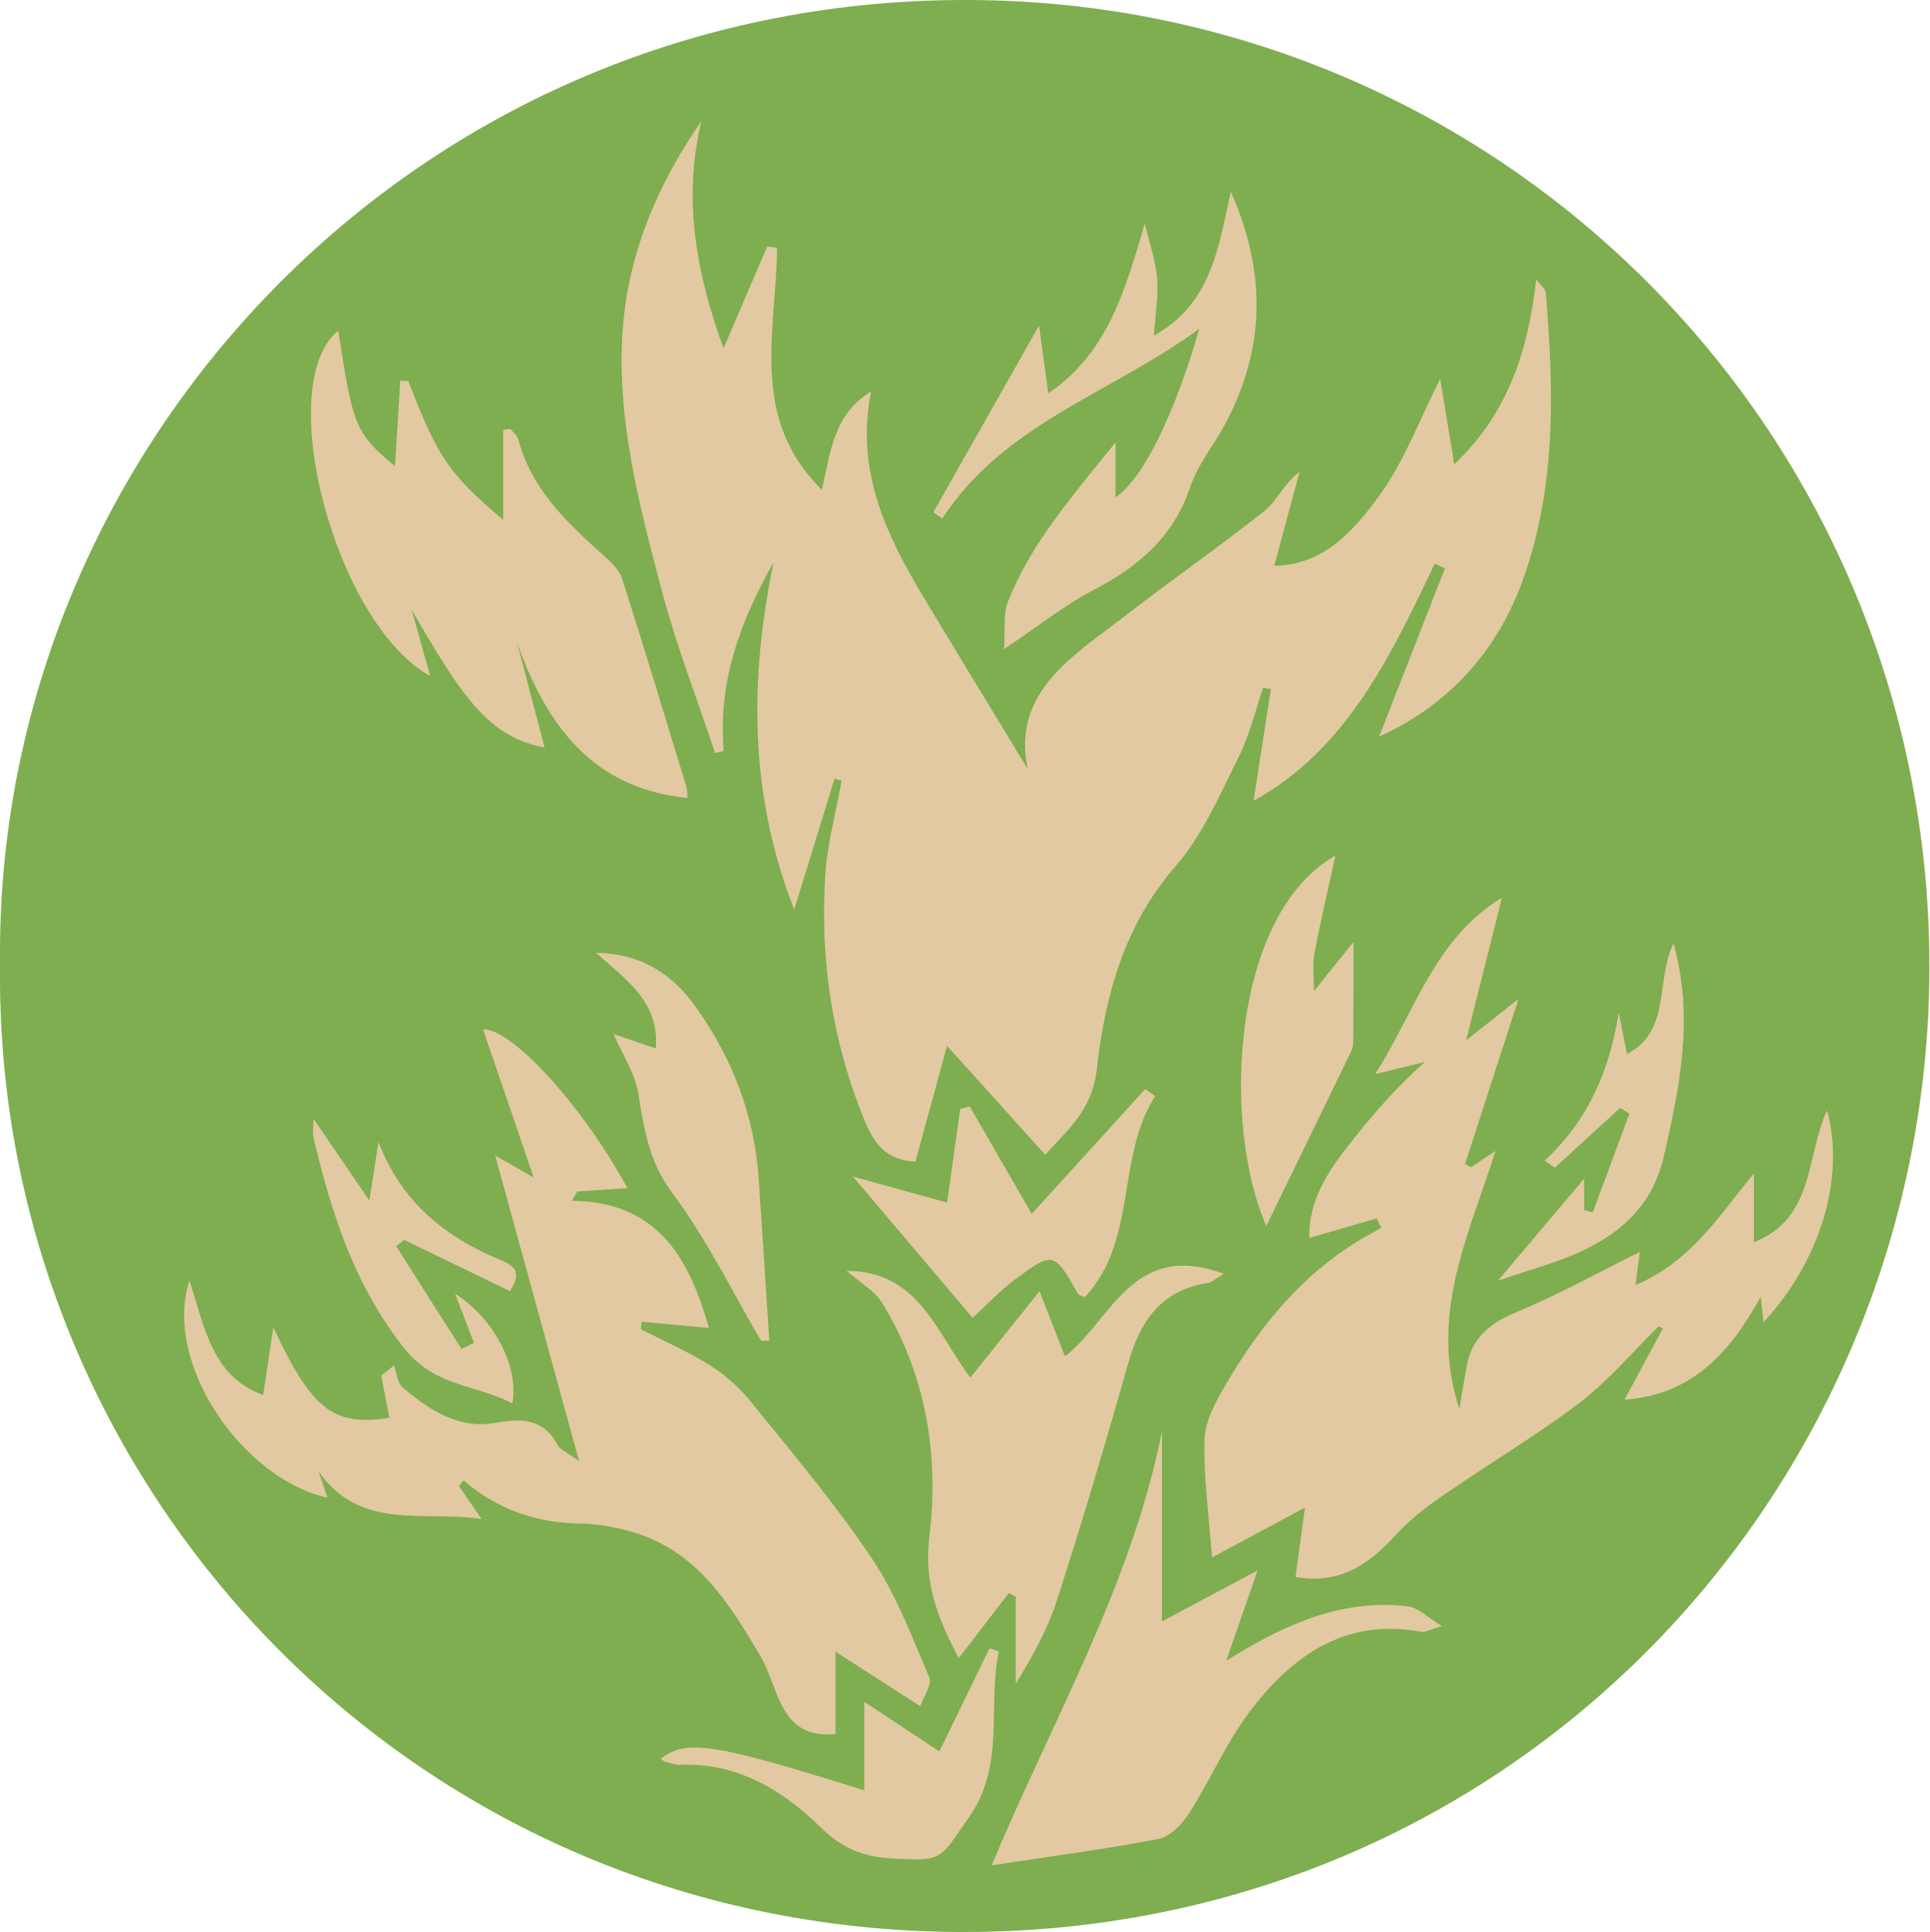
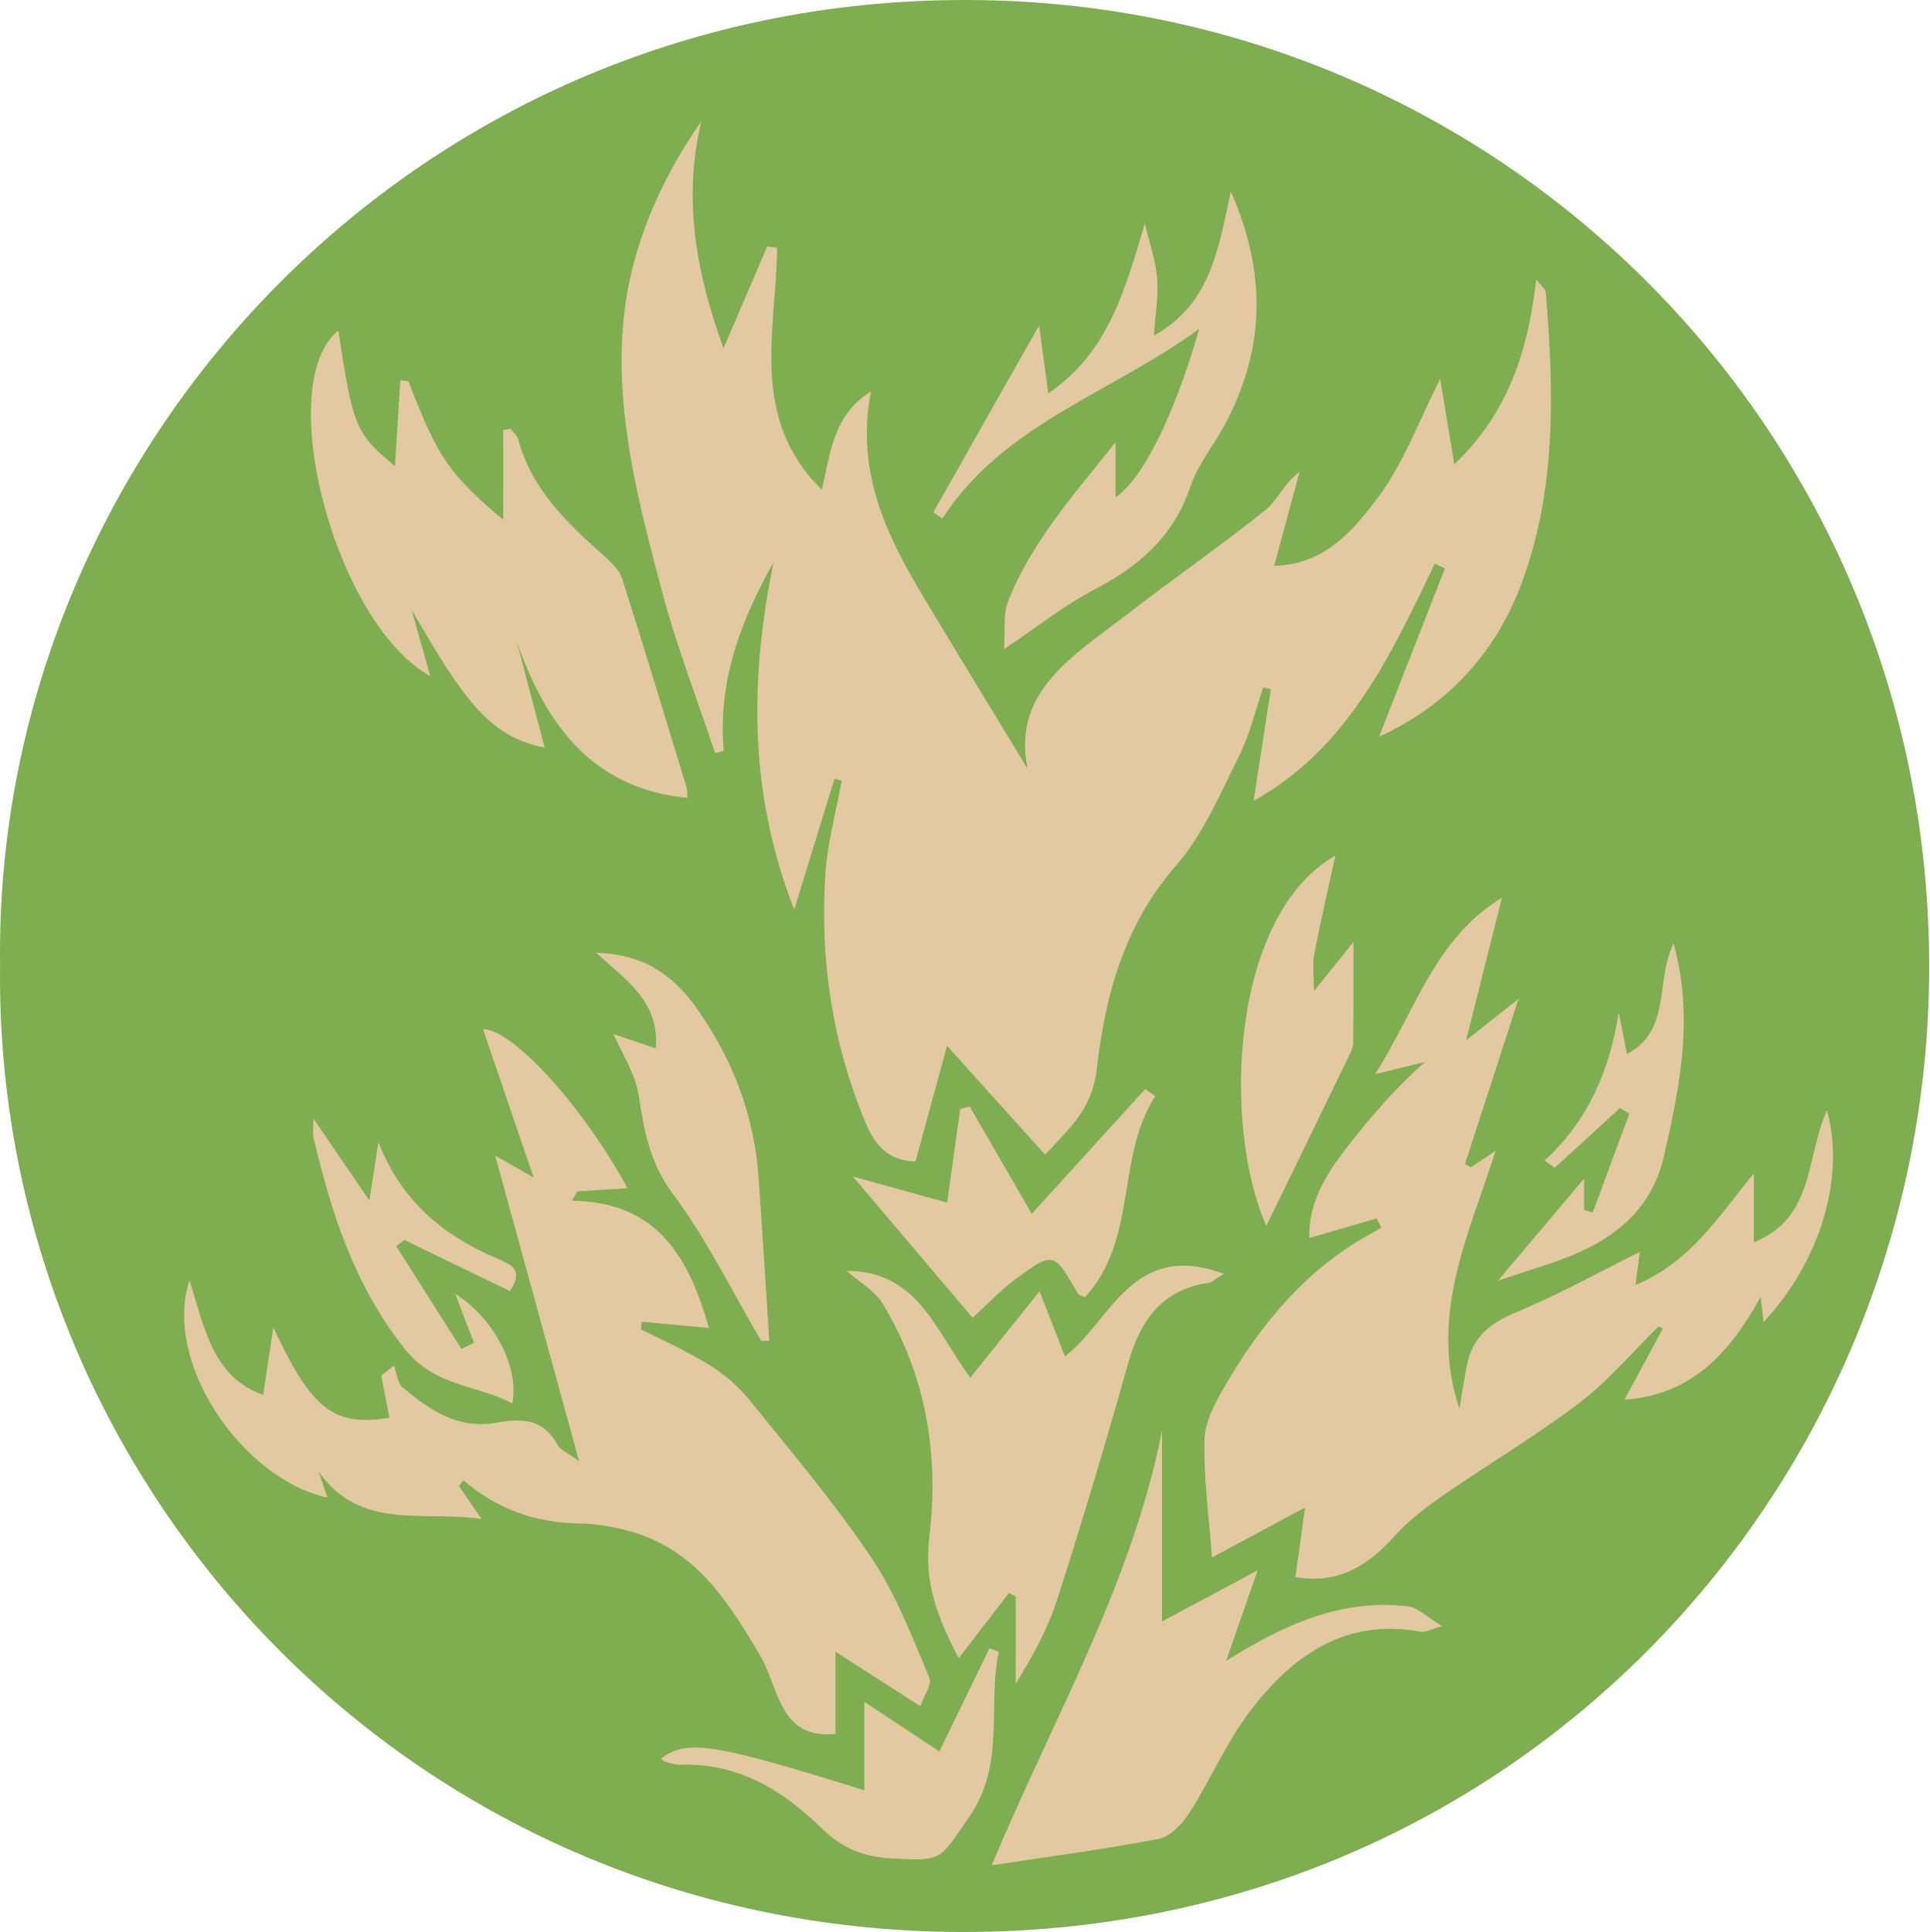
<svg xmlns="http://www.w3.org/2000/svg" viewBox="0 0 1023 1024">
-   <circle cx="511.5" cy="512.0" r="511.5" fill="#e2c9a2" />
+   <circle cx="511.5" cy="512.0" r="508.5" fill="#e2c9a2" />
  <path d="M794.153 678.78c9.569-3.135 17.18-5.689 24.791-8.137 30.009-9.63 55.577-24.541 63.218-58.031 8.357-36.502 15.999-73.221 5.063-112.551-9.724 19.602-1.083 46.35-24.697 58.59-1.585-8.049-2.95-14.974-4.35-21.901-4.843 30.476-16.123 57.006-39.329 78.41 1.805 1.303 3.637 2.545 5.407 3.787 11.556-10.562 23.113-21.125 34.608-31.687 1.673 1.021 3.293 2.052 4.94 3.012-6.464 17.459-12.924 34.887-19.386 52.314-1.523-0.44-3.073-0.793-4.597-1.18v-16.714c-14.352 16.962-28.673 33.955-45.666 54.086zM251.313 711.769c-2.237 1.057-4.438 2.113-6.684 3.197-11.556-18.174-23.081-36.316-34.576-54.458 1.4-1.118 2.8-2.202 4.192-3.355 18.639 9.009 37.309 18.049 56.073 27.151 8.137-12.115-0.44-14.476-7.547-17.583-28.146-12.178-50.141-30.289-62.132-61.448-1.339 8.884-2.765 17.77-4.843 31.003-11.122-16.279-20.255-29.667-29.575-43.336 0 3.663-0.704 7.265 0.088 10.531 9.506 39.826 21.56 77.726 48.059 111.215 16.31 20.596 38.055 18.981 57.223 29.14 3.787-19.386-9.817-45.232-30.289-58.093 3.787 9.848 6.869 17.925 9.972 26.033zM458.203 902.011v46.91c-79.931-25.071-94.346-27.276-107.86-16.714 0.881 0.616 1.647 1.427 2.58 1.647 2.545 0.616 5.16 1.585 7.732 1.523 30.6-1.18 54.458 13.576 74.961 33.676 10.998 10.717 22.306 15.129 37.31 15.967 27.121 1.488 24.946 0.898 40.727-21.746 19.634-28.115 9.724-58.807 15.875-87.885-1.647-0.616-3.32-1.18-4.94-1.805-8.639 17.77-17.241 35.508-26.561 54.707-12.8-8.454-24.387-16.092-39.827-26.282zM707.969 453.452c-55.918 31.843-59.988 143.803-36.627 196.305 14.787-30.321 29.73-61.076 44.641-91.862 0.881-1.735 1.462-3.76 1.462-5.653 0.088-17.21 0.063-34.452 0.063-52.967-6.12 7.644-12.924 16.061-20.907 26.033 0-7.582-0.898-13.794 0.176-19.634 3.232-17.148 7.239-34.11 11.184-52.221zM316.035 504.959c15.222 13.98 33.738 25.753 31.625 50.699-8.049-2.73-15.688-5.284-22.398-7.582 4.57 10.5 11.432 20.815 13.234 31.936 2.95 18.701 5.592 35.757 17.894 52.252 18.174 24.325 31.656 52.097 47.158 78.441 1.4 0 2.827-0.063 4.289-0.088-1.867-28.736-3.637-57.472-5.653-86.177-2.298-33.303-13.67-62.939-33.023-90.308-13.11-18.577-29.512-28.518-53.122-29.171zM452.136 623.571c21.001 24.791 42.654 50.326 63.498 74.9 8.11-7.397 14.476-14.29 21.839-19.82 21.031-15.626 21.187-15.409 34.079 7.177 0.44 0.704 1.832 0.898 3.575 1.744 28.146-30.352 16.34-73.968 37.31-106.618-1.805-1.242-3.54-2.483-5.31-3.725-19.82 21.808-39.639 43.616-60.143 66.138-11.463-19.881-22.181-38.397-32.898-56.943-1.708 0.528-3.417 0.933-5.063 1.427-2.202 15.72-4.412 31.438-6.895 49.55-18.36-5.099-36.067-9.972-49.985-13.825zM532.262 344.078c18.453-12.364 32.339-23.486 47.84-31.563 23.766-12.365 42.125-28.177 50.979-54.582 4.104-12.178 12.955-22.616 18.981-34.203 20.379-39.019 21.653-78.689 2.457-122.243-6.649 30.6-10.655 59.615-40.759 76.39 0.704-11.432 2.519-21.093 1.682-30.568-0.881-9.724-4.253-19.199-6.525-28.829-10.252 34.358-19.106 68.251-51.165 89.998-1.893-14.073-3.575-26.127-4.905-35.912-18.422 32.557-37.248 65.734-56.042 98.913 1.612 1.154 3.232 2.237 4.817 3.355 32.494-50.233 89.158-66.201 136.13-100.529-13.079 45.667-29.948 79.684-44.362 89.252v-29.077c-23.112 28.767-44.765 53.402-56.974 84.282-2.765 6.992-1.462 15.533-2.14 25.318zM616.029 758.494c-16.185 81.609-57.689 152.159-90.308 230.166 31.749-4.843 60.329-8.542 88.568-14.010 6.085-1.18 12.457-7.89 16.123-13.638 11.464-17.832 19.882-37.839 32.65-54.521 22.336-29.202 50.451-49.084 90.433-41.597 2.113 0.352 4.632-1.215 10.997-3.012-8.013-4.843-12.675-9.817-17.863-10.469-34.7-4.165-64.896 9.039-96.583 28.828 6.208-17.894 11.369-32.65 16.682-47.903-16.465 8.788-31.78 16.993-50.699 27.058zM448.864 673.592c6.49 5.812 14.911 10.438 19.23 17.614 23.020 38.055 29.822 80.336 24.572 123.548-2.924 23.858 4.227 42.559 15.626 64.088 9.662-12.582 18.111-23.516 26.562-34.514 1.215 0.616 2.422 1.303 3.637 1.929v46.164c8.978-14.57 16.993-29.077 21.964-44.61 13.327-41.41 25.784-83.194 37.589-125.070 6.402-22.678 17.707-39.112 42.622-42.809 1.77-0.264 3.355-1.893 8.172-4.755-48.525-18.081-59.863 25.039-84.25 43.74-3.883-9.91-7.987-20.441-13.483-34.545-13.234 16.527-24.759 30.942-36.658 45.79-17.955-23.671-27.431-56.539-65.579-56.57zM218.237 323.202c26.747 46.225 40.727 67.381 70.519 73.035-4.782-18.111-9.785-37.062-14.756-56.042 17.987 51.445 45.729 78.254 90.463 82.727-0.176-2.14-0.062-4.165-0.616-6.023-11.215-36.75-22.306-73.501-33.986-110.096-1.427-4.509-5.495-8.515-9.227-11.836-19.696-17.552-38.801-35.383-45.915-62.224-0.616-2.052-2.73-3.637-4.13-5.469-1.303 0.176-2.545 0.44-3.822 0.616v47.655c-29.015-24.635-34.544-32.898-50.295-73.564-1.427-0.088-2.827-0.176-4.253-0.352-0.96 15.409-1.929 30.818-2.827 45.45-20.814-17.304-22.336-20.846-30.040-71.886-35.198 28.673-1.488 155.577 48.711 183.101-3.293-11.712-6.552-23.361-9.816-35.073zM332.662 629.745c-24.884-45.542-62.038-84.871-76.577-84.187 8.295 24.324 16.93 49.487 26.841 78.565-10.624-6.085-16.651-9.537-20.411-11.68 14.353 52.19 28.86 105.033 44.486 162.007-6.279-4.632-10.065-6.023-11.494-8.7-7.397-13.917-19.167-14.072-32.339-11.68-20.161 3.637-35.446-6.649-49.643-18.671-2.862-2.36-3.17-7.705-4.658-11.68-2.237 1.77-4.509 3.54-6.745 5.372 1.427 7.459 2.888 14.911 4.315 22.367-29.854 4.782-41.286-4.632-61.541-47.935-1.744 11.649-3.514 23.361-5.372 35.788-26.965-9.537-31.004-35.508-39.081-60.671-14.228 43.119 27.432 104.909 73.129 115.16-1.55-4.535-3.073-9.164-4.632-13.793 22.398 31.656 55.514 20.41 86.393 25.101-5.099-7.327-8.577-12.457-12.085-17.552 0.881-0.995 1.647-1.929 2.519-2.888 17.894 15.377 38.366 22.46 61.572 22.833 10.283 0.176 20.876 2.175 30.662 5.345 32.278 10.562 48.774 37.34 64.958 64.554 10.128 16.961 9.879 44.61 39.982 41.659v-43.647c15.719 10.096 29.574 19.043 44.952 28.922 1.805-5.248 6.34-11.588 4.755-15.285-9.195-21.56-17.614-43.989-30.538-63.218-19.478-29.016-42.218-55.857-64.182-83.070-5.9-7.397-13.451-14.010-21.435-19.043-11.65-7.335-24.418-12.893-36.689-19.168 0.088-1.339 0.176-2.703 0.352-4.007 12.116 1.118 24.232 2.237 35.694 3.293-10.314-35.943-26.282-66.854-72.662-67.413 0.995-1.673 1.929-3.293 2.888-4.967 9.009-0.528 18.018-1.118 26.623-1.708zM686.787 835.868c23.33 4.007 38.739-6.49 52.687-21.839 7.327-8.075 16.247-15.005 25.257-21.218 24.076-16.682 49.394-31.656 72.694-49.332 15.346-11.711 28.021-26.872 41.876-40.479 0.793 0.352 1.523 0.704 2.263 1.118-6.772 12.551-13.513 25.039-20.348 37.745 36.099-2.519 56.136-25.412 72.228-54.521 0.44 4.377 0.96 8.727 1.488 13.42 29.729-31.78 43.585-76.421 33.643-112.24-11.339 24.759-6.34 56.912-38.769 69.929v-36.534c-18.733 22.771-33.396 46.879-62.753 59.181 1.118-8.48 1.99-15.036 2.325-17.584-21.062 10.439-42.746 22.523-65.548 31.998-13.793 5.715-23.268 13.235-26.126 27.959-1.365 6.93-2.422 13.949-4.007 23.3-16.31-49.456 4.755-91.644 19.199-136.814-5.935 3.945-9.475 6.34-13.079 8.7-1.057-0.528-2.113-1.118-3.135-1.708 9.009-27.804 18.049-55.639 28.362-87.512-10.189 8.075-17.335 13.731-27.803 21.964 6.833-27.089 12.768-50.761 19.012-75.583-35.602 21.591-45.853 59.895-67.226 93.508 10.686-2.607 18.515-4.535 26.374-6.464-15.408 13.67-27.927 28.208-39.764 43.244-11.774 14.911-22.119 30.662-21.466 50.047 12.364-3.602 24.014-6.957 35.664-10.345 0.793 1.585 1.585 3.232 2.422 4.817-1.77 1.057-3.514 2.202-5.345 3.17-34.266 18.671-58.124 47.53-77.354 80.522-5.16 8.823-10.749 19.044-10.997 28.736-0.528 20.38 2.395 40.82 3.98 62.443 16.558-8.885 32.184-17.304 49.301-26.468-1.99 14.384-3.575 26.064-5.063 36.844zM544.778 407.477c-17.831-29.419-36.689-60.237-55.297-91.209-19.727-32.868-36.005-66.76-27.711-108.791-20.193 12.488-21.28 32.246-26.127 52.035-38.739-38.024-24.076-84.53-23.671-128.146-1.744-0.264-3.514-0.44-5.248-0.704-7.608 17.707-15.191 35.383-23.144 53.93-14.197-39.049-21.84-78.503-11.743-120.411-23.237 33.52-38.894 70.333-41.721 110.687-3.39 47.345 8.884 93.29 20.845 138.616 7.705 29.015 18.671 57.129 28.146 85.647 1.523-0.352 3.073-0.704 4.597-1.118-3.258-36.719 8.915-68.996 26.375-99.907-12.706 61.79-13.11 122.337 10.966 184.002 7.829-25.349 14.631-47.375 21.404-69.463 1.277 0.44 2.519 0.793 3.76 1.18-3.012 16.837-7.74 33.582-8.727 50.513-2.765 44.951 3.822 88.506 21.311 130.538 5.565 13.389 12.8 20.192 26.53 20.783 5.345-19.51 10.532-38.615 16.745-61.355 18.795 20.845 35.322 39.205 52.035 57.72 11.37-12.799 24.884-23.144 27.369-45.449 4.35-38.646 14.508-76.329 41.939-107.736 14.352-16.434 23.299-37.807 33.272-57.657 5.812-11.525 8.788-24.48 13.016-36.782 1.339 0.352 2.703 0.616 4.042 0.881-3.073 19.851-6.155 39.702-9.164 59.181 49.581-27.4 72.6-76.733 96.086-125.754 1.805 0.881 3.575 1.744 5.345 2.58-11.93 30.444-23.827 60.858-34.887 89.158 34.048-15.44 61.231-42.342 75.738-81.796 18.422-50.078 16.9-101.678 12.644-153.558-0.088-1.929-2.607-3.663-5.099-6.992-4.253 38.024-15.067 71.141-43.43 97.982-2.765-16.714-5.125-30.911-7.459-45.263-11.184 21.995-19.106 43.958-32.402 62.038-13.14 17.894-28.736 36.439-55.607 37.061 4.632-17.18 9.040-33.52 13.451-49.83-8.419 6.243-11.804 15.254-18.266 20.411-23.983 19.136-49.239 36.595-73.47 55.359-27.99 21.653-60.92 40.603-52.439 81.641zM0.043 511.442c-3.637-275.428 224.822-519.915 527.091-511.217 277.354 8.013 499.598 236.223 495.56 519.543-3.848 272.974-222.337 505.501-514.106 504.227-293.042-1.303-512.024-239.485-508.545-512.553z" fill="rgb(126, 174, 79)" />
</svg>
